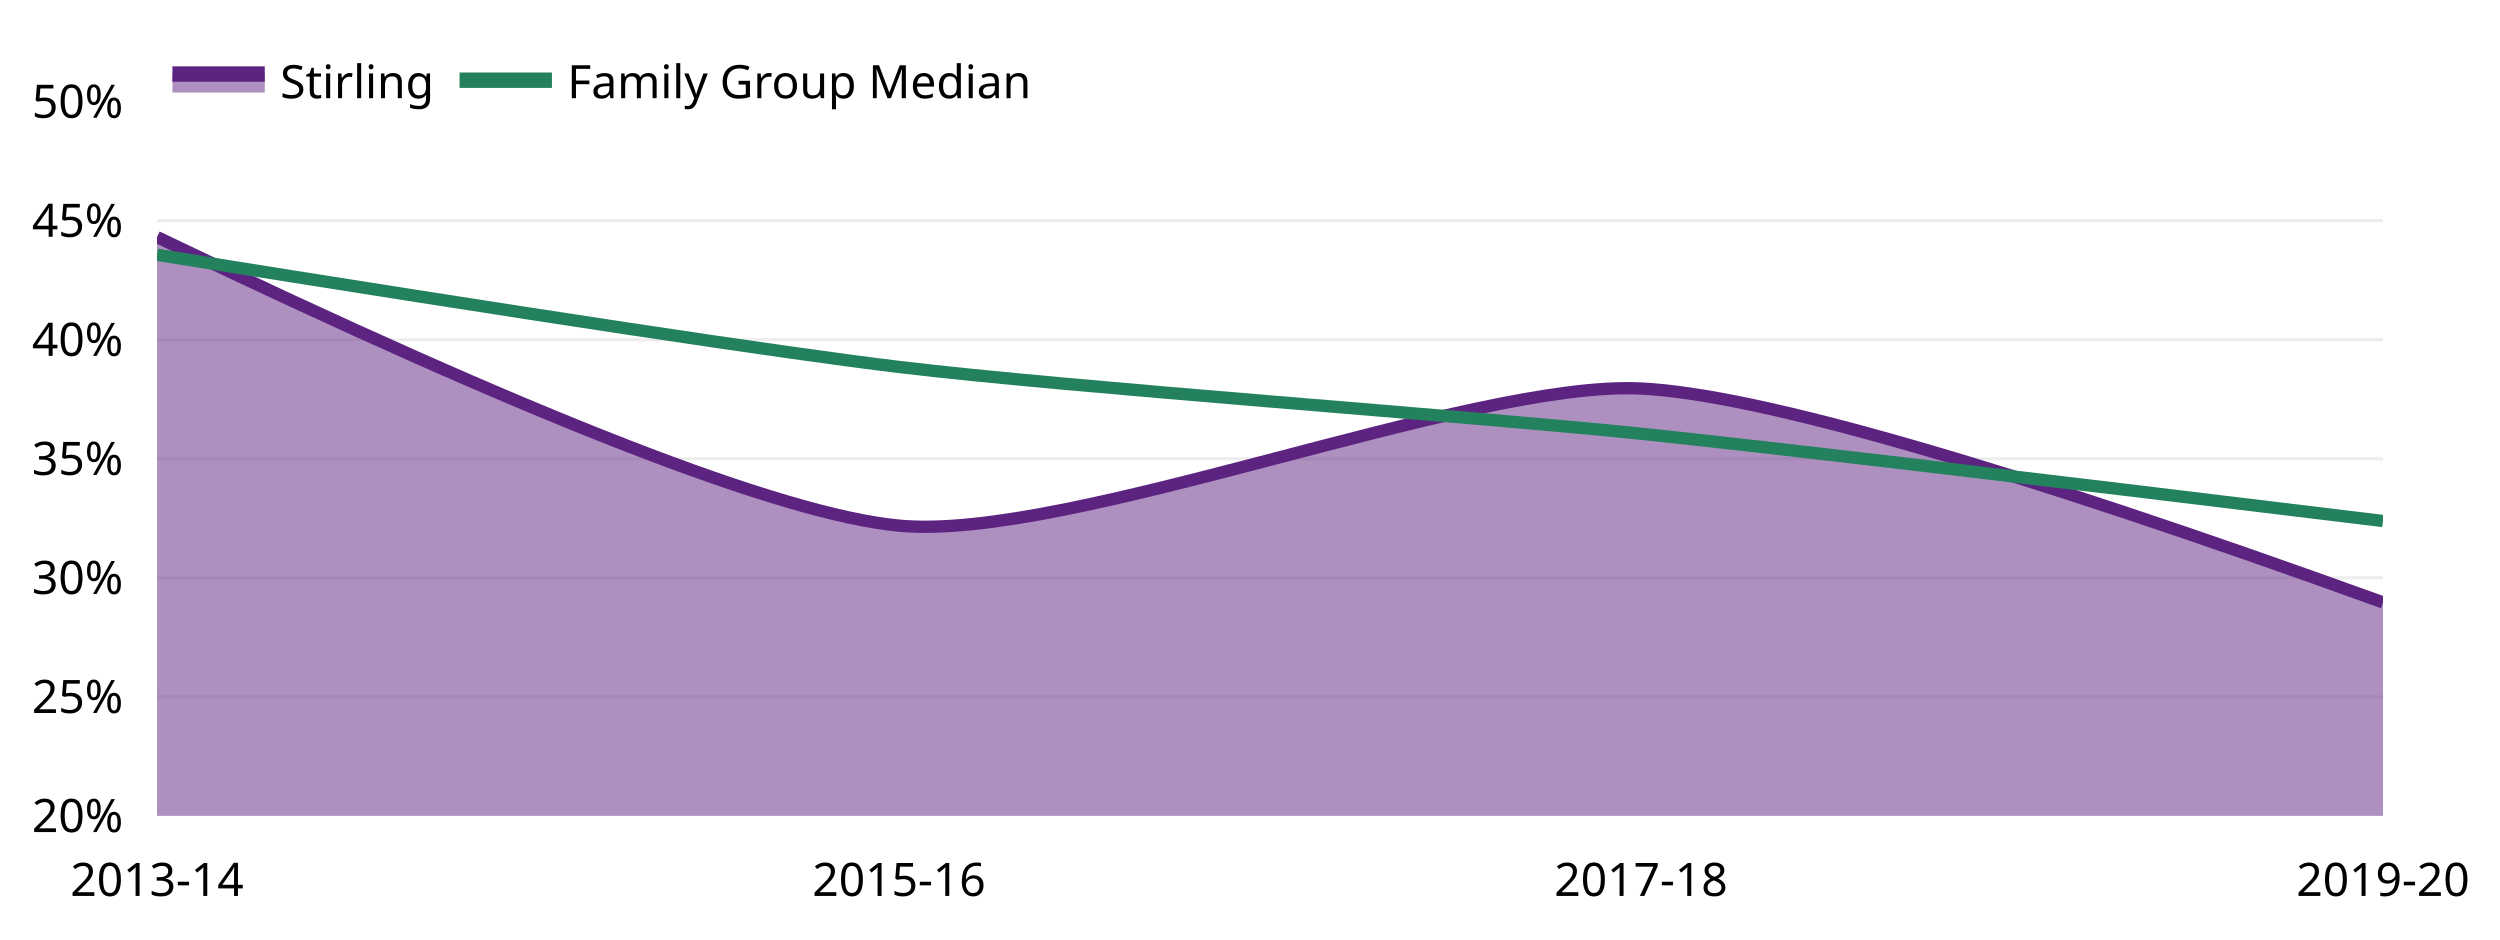
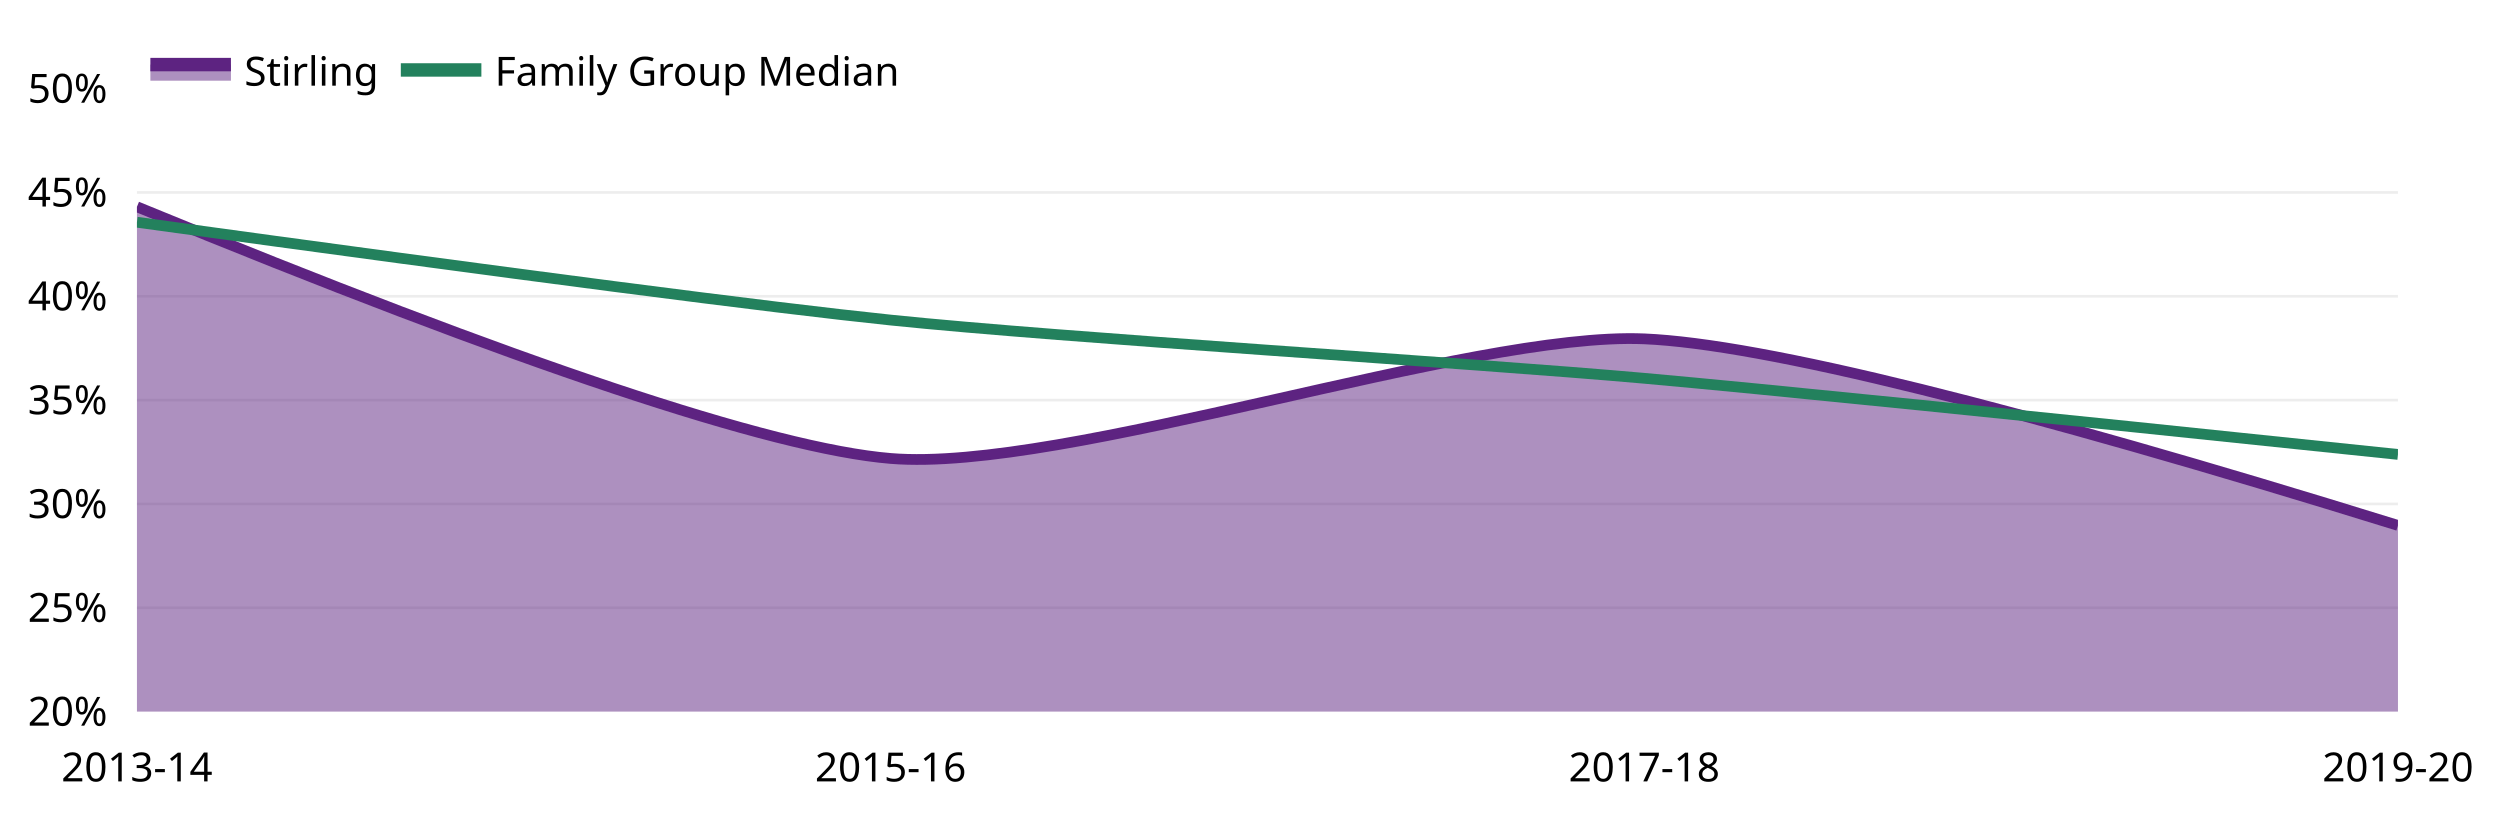
- <svg xmlns="http://www.w3.org/2000/svg" class="main-svg" width="812" height="305" style="" viewBox="0 0 812 305">
-   <rect x="0" y="0" width="812" height="305" style="fill: rgb(255, 255, 255); fill-opacity: 1;" />
-   <defs id="defs-986c21">
+ <svg xmlns="http://www.w3.org/2000/svg" class="main-svg" width="931" height="305" style="" viewBox="0 0 931 305">
+   <rect x="0" y="0" width="931" height="305" style="fill: rgb(255, 255, 255); fill-opacity: 1;" />
+   <defs id="defs-be28de">
    <g class="clips">
-       <clipPath id="clip986c21xyplot" class="plotclip">
-         <rect width="723" height="232" />
+       <clipPath id="clipbe28dexyplot" class="plotclip">
+         <rect width="842" height="232" />
      </clipPath>
-       <clipPath class="axesclip" id="clip986c21x">
-         <rect x="51" y="0" width="723" height="305" />
+       <clipPath class="axesclip" id="clipbe28dex">
+         <rect x="51" y="0" width="842" height="305" />
      </clipPath>
-       <clipPath class="axesclip" id="clip986c21y">
-         <rect x="0" y="33" width="812" height="232" />
+       <clipPath class="axesclip" id="clipbe28dey">
+         <rect x="0" y="33" width="931" height="232" />
      </clipPath>
-       <clipPath class="axesclip" id="clip986c21xy">
-         <rect x="51" y="33" width="723" height="232" />
+       <clipPath class="axesclip" id="clipbe28dexy">
+         <rect x="51" y="33" width="842" height="232" />
      </clipPath>
    </g>
    <g class="gradients" />
    <g class="patterns" />
  </defs>
  <g class="bglayer">
-     <rect class="bg" x="41" y="23" width="743" height="252" style="fill: rgb(0, 0, 0); fill-opacity: 0; stroke-width: 0;" />
+     <rect class="bg" x="41" y="23" width="862" height="252" style="fill: rgb(0, 0, 0); fill-opacity: 0; stroke-width: 0;" />
  </g>
  <g class="layer-below">
    <g class="imagelayer" />
    <g class="shapelayer" />
  </g>
  <g class="cartesianlayer">
    <g class="subplot xy">
      <g class="layer-subplot">
        <g class="shapelayer" />
        <g class="imagelayer" />
      </g>
      <g class="gridlayer">
        <g class="x">
-           <path class="xgrid crisp" transform="translate(292,0)" d="M0,33v232" style="stroke: rgb(255, 255, 255); stroke-opacity: 1; stroke-width: 1px;" />
-           <path class="xgrid crisp" transform="translate(533,0)" d="M0,33v232" style="stroke: rgb(255, 255, 255); stroke-opacity: 1; stroke-width: 1px;" />
+           <path class="xgrid crisp" transform="translate(331.67,0)" d="M0,33v232" style="stroke: rgb(255, 255, 255); stroke-opacity: 1; stroke-width: 1px;" />
+           <path class="xgrid crisp" transform="translate(612.33,0)" d="M0,33v232" style="stroke: rgb(255, 255, 255); stroke-opacity: 1; stroke-width: 1px;" />
        </g>
        <g class="y">
-           <path class="ygrid crisp" transform="translate(0,226.33)" d="M51,0h723" style="stroke: rgb(237, 237, 237); stroke-opacity: 1; stroke-width: 1px;" />
-           <path class="ygrid crisp" transform="translate(0,187.67)" d="M51,0h723" style="stroke: rgb(237, 237, 237); stroke-opacity: 1; stroke-width: 1px;" />
-           <path class="ygrid crisp" transform="translate(0,149)" d="M51,0h723" style="stroke: rgb(237, 237, 237); stroke-opacity: 1; stroke-width: 1px;" />
-           <path class="ygrid crisp" transform="translate(0,110.33)" d="M51,0h723" style="stroke: rgb(237, 237, 237); stroke-opacity: 1; stroke-width: 1px;" />
-           <path class="ygrid crisp" transform="translate(0,71.67)" d="M51,0h723" style="stroke: rgb(237, 237, 237); stroke-opacity: 1; stroke-width: 1px;" />
+           <path class="ygrid crisp" transform="translate(0,226.33)" d="M51,0h842" style="stroke: rgb(237, 237, 237); stroke-opacity: 1; stroke-width: 1px;" />
+           <path class="ygrid crisp" transform="translate(0,187.67)" d="M51,0h842" style="stroke: rgb(237, 237, 237); stroke-opacity: 1; stroke-width: 1px;" />
+           <path class="ygrid crisp" transform="translate(0,149)" d="M51,0h842" style="stroke: rgb(237, 237, 237); stroke-opacity: 1; stroke-width: 1px;" />
+           <path class="ygrid crisp" transform="translate(0,110.33)" d="M51,0h842" style="stroke: rgb(237, 237, 237); stroke-opacity: 1; stroke-width: 1px;" />
+           <path class="ygrid crisp" transform="translate(0,71.67)" d="M51,0h842" style="stroke: rgb(237, 237, 237); stroke-opacity: 1; stroke-width: 1px;" />
        </g>
      </g>
      <g class="zerolinelayer" />
      <path class="xlines-below" />
      <path class="ylines-below" />
      <g class="overlines-below" />
      <g class="xaxislayer-below" />
      <g class="yaxislayer-below" />
      <g class="overaxes-below" />
-       <g class="plot" transform="translate(51,33)" clip-path="url(#clip986c21xyplot)">
+       <g class="plot" transform="translate(51,33)" clip-path="url(#clipbe28dexyplot)">
        <g class="scatterlayer mlayer">
-           <g class="trace scatter trace53594c" style="stroke-miterlimit: 2;">
+           <g class="trace scatter tracec38995" style="stroke-miterlimit: 2;">
            <g class="fills">
              <g>
-                 <path class="js-fill" d="M723,386.67L0,386.67L0,44Q183.99,132.35 241,137.73C296.5,142.97 426.09,90.45 482,93.19Q538.56,95.96 723,162.67" style="fill: rgb(93, 35, 129); fill-opacity: 0.5; stroke-width: 0;" />
+                 <path class="js-fill" d="M842,386.67L0,386.67L0,44Q214.51,132.26 280.67,137.73C345.51,143.09 496.12,90.41 561.33,93.19Q627.1,96 842,162.67" style="fill: rgb(93, 35, 129); fill-opacity: 0.5; stroke-width: 0;" />
              </g>
            </g>
            <g class="errorbars" />
            <g class="lines">
-               <path class="js-line" d="M0,44Q183.99,132.35 241,137.73C296.5,142.97 426.09,90.45 482,93.19Q538.56,95.96 723,162.67" style="vector-effect: non-scaling-stroke; fill: none; stroke: rgb(93, 35, 129); stroke-opacity: 1; stroke-width: 4px; opacity: 1;" />
+               <path class="js-line" d="M0,44Q214.51,132.26 280.67,137.73C345.51,143.09 496.12,90.41 561.33,93.19Q627.1,96 842,162.67" style="vector-effect: non-scaling-stroke; fill: none; stroke: rgb(93, 35, 129); stroke-opacity: 1; stroke-width: 4px; opacity: 1;" />
            </g>
            <g class="points" />
            <g class="text" />
          </g>
-           <g class="trace scatter trace7c9af6" style="stroke-miterlimit: 2; opacity: 1;">
+           <g class="trace scatter tracef58c22" style="stroke-miterlimit: 2; opacity: 1;">
            <g class="fills" />
            <g class="errorbars" />
            <g class="lines">
-               <path class="js-line" d="M0,49.76Q184.66,79.4 241,86.19C297.13,92.95 425.81,102.05 482,107.88Q538.27,113.72 723,136.23" style="vector-effect: non-scaling-stroke; fill: none; stroke: rgb(35, 129, 93); stroke-opacity: 1; stroke-width: 4px; opacity: 1;" />
+               <path class="js-line" d="M0,49.76Q215.09,79.4 280.67,86.19C346.07,92.96 495.88,102.05 561.33,107.88Q626.85,113.72 842,136.23" style="vector-effect: non-scaling-stroke; fill: none; stroke: rgb(35, 129, 93); stroke-opacity: 1; stroke-width: 4px; opacity: 1;" />
            </g>
            <g class="points" />
            <g class="text" />
          </g>
        </g>
      </g>
      <g class="overplot" />
      <path class="xlines-above crisp" d="M0,0" style="fill: none;" />
      <path class="ylines-above crisp" d="M0,0" style="fill: none;" />
      <g class="overlines-above" />
      <g class="xaxislayer-above">
        <g class="xtick">
          <text text-anchor="middle" x="0" y="291" transform="translate(51,0)" style="font-family: 'Segoe UI Semibold'; font-size: 15px; fill: rgb(0, 0, 0); fill-opacity: 1; white-space: pre; opacity: 1;">2013-14</text>
        </g>
        <g class="xtick">
-           <text text-anchor="middle" x="0" y="291" transform="translate(292,0)" style="font-family: 'Segoe UI Semibold'; font-size: 15px; fill: rgb(0, 0, 0); fill-opacity: 1; white-space: pre; opacity: 1;">2015-16</text>
+           <text text-anchor="middle" x="0" y="291" transform="translate(331.67,0)" style="font-family: 'Segoe UI Semibold'; font-size: 15px; fill: rgb(0, 0, 0); fill-opacity: 1; white-space: pre; opacity: 1;">2015-16</text>
        </g>
        <g class="xtick">
-           <text text-anchor="middle" x="0" y="291" transform="translate(533,0)" style="font-family: 'Segoe UI Semibold'; font-size: 15px; fill: rgb(0, 0, 0); fill-opacity: 1; white-space: pre; opacity: 1;">2017-18</text>
+           <text text-anchor="middle" x="0" y="291" transform="translate(612.33,0)" style="font-family: 'Segoe UI Semibold'; font-size: 15px; fill: rgb(0, 0, 0); fill-opacity: 1; white-space: pre; opacity: 1;">2017-18</text>
        </g>
        <g class="xtick">
-           <text text-anchor="middle" x="0" y="291" transform="translate(774,0)" style="font-family: 'Segoe UI Semibold'; font-size: 15px; fill: rgb(0, 0, 0); fill-opacity: 1; white-space: pre; opacity: 1;">2019-20</text>
+           <text text-anchor="middle" x="0" y="291" transform="translate(893,0)" style="font-family: 'Segoe UI Semibold'; font-size: 15px; fill: rgb(0, 0, 0); fill-opacity: 1; white-space: pre; opacity: 1;">2019-20</text>
        </g>
      </g>
      <g class="yaxislayer-above">
        <g class="ytick">
          <text text-anchor="end" x="40" y="5.25" transform="translate(0,265)" style="font-family: 'Segoe UI Semibold'; font-size: 15px; fill: rgb(0, 0, 0); fill-opacity: 1; white-space: pre; opacity: 1;">20%</text>
        </g>
        <g class="ytick">
          <text text-anchor="end" x="40" y="5.25" style="font-family: 'Segoe UI Semibold'; font-size: 15px; fill: rgb(0, 0, 0); fill-opacity: 1; white-space: pre; opacity: 1;" transform="translate(0,226.33)">25%</text>
        </g>
        <g class="ytick">
          <text text-anchor="end" x="40" y="5.25" style="font-family: 'Segoe UI Semibold'; font-size: 15px; fill: rgb(0, 0, 0); fill-opacity: 1; white-space: pre; opacity: 1;" transform="translate(0,187.67)">30%</text>
        </g>
        <g class="ytick">
          <text text-anchor="end" x="40" y="5.25" style="font-family: 'Segoe UI Semibold'; font-size: 15px; fill: rgb(0, 0, 0); fill-opacity: 1; white-space: pre; opacity: 1;" transform="translate(0,149)">35%</text>
        </g>
        <g class="ytick">
          <text text-anchor="end" x="40" y="5.25" style="font-family: 'Segoe UI Semibold'; font-size: 15px; fill: rgb(0, 0, 0); fill-opacity: 1; white-space: pre; opacity: 1;" transform="translate(0,110.33)">40%</text>
        </g>
        <g class="ytick">
          <text text-anchor="end" x="40" y="5.25" style="font-family: 'Segoe UI Semibold'; font-size: 15px; fill: rgb(0, 0, 0); fill-opacity: 1; white-space: pre; opacity: 1;" transform="translate(0,71.67)">45%</text>
        </g>
        <g class="ytick">
          <text text-anchor="end" x="40" y="5.25" style="font-family: 'Segoe UI Semibold'; font-size: 15px; fill: rgb(0, 0, 0); fill-opacity: 1; white-space: pre; opacity: 1;" transform="translate(0,33)">50%</text>
        </g>
      </g>
      <g class="overaxes-above" />
    </g>
  </g>
  <g class="polarlayer" />
  <g class="smithlayer" />
  <g class="ternarylayer" />
  <g class="geolayer" />
  <g class="funnelarealayer" />
  <g class="pielayer" />
  <g class="iciclelayer" />
  <g class="treemaplayer" />
  <g class="sunburstlayer" />
  <g class="glimages" />
-   <defs id="topdefs-986c21">
+   <defs id="topdefs-be28de">
    <g class="clips" />
-     <clipPath id="legend986c21">
+     <clipPath id="legendbe28de">
      <rect width="285" height="33" x="0" y="0" />
    </clipPath>
  </defs>
  <g class="layer-above">
    <g class="imagelayer" />
    <g class="shapelayer" />
  </g>
  <g class="infolayer">
    <g class="legend" pointer-events="all" transform="translate(51,9.8)">
      <rect class="bg" shape-rendering="crispEdges" width="285" height="33" x="0" y="0" style="stroke: rgb(68, 68, 68); stroke-opacity: 1; fill: rgb(0, 0, 0); fill-opacity: 0; stroke-width: 0px;" />
-       <g class="scrollbox" transform="" clip-path="url(#legend986c21)">
+       <g class="scrollbox" transform="" clip-path="url(#legendbe28de)">
        <g class="groups">
          <g class="traces" transform="translate(0,16.25)" style="opacity: 1;">
            <text class="legendtext" text-anchor="start" x="40" y="5.85" style="font-family: 'Segoe UI Semibold'; font-size: 15px; fill: rgb(0, 0, 0); fill-opacity: 1; white-space: pre;">Stirling</text>
            <g class="layers">
              <g class="legendfill">
                <path class="js-fill" d="M5,-2h30v6h-30z" style="stroke-width: 0; fill: rgb(93, 35, 129); fill-opacity: 0.5;" />
              </g>
              <g class="legendlines">
                <path class="js-line" d="M5,-2h30" style="fill: none; stroke: rgb(93, 35, 129); stroke-opacity: 1; stroke-width: 5px;" />
              </g>
              <g class="legendsymbols">
                <g class="legendpoints" />
              </g>
            </g>
            <rect class="legendtoggle" x="0" y="-11.25" width="90.766" height="22.5" style="fill: rgb(0, 0, 0); fill-opacity: 0;" />
          </g>
          <g class="traces" transform="translate(93.26562,16.25)" style="opacity: 1;">
            <text class="legendtext" text-anchor="start" x="40" y="5.85" style="font-family: 'Segoe UI Semibold'; font-size: 15px; fill: rgb(0, 0, 0); fill-opacity: 1; white-space: pre;">Family Group Median</text>
            <g class="layers" style="opacity: 1;">
              <g class="legendfill" />
              <g class="legendlines">
                <path class="js-line" d="M5,0h30" style="fill: none; stroke: rgb(35, 129, 93); stroke-opacity: 1; stroke-width: 5px;" />
              </g>
              <g class="legendsymbols">
                <g class="legendpoints" />
              </g>
            </g>
            <rect class="legendtoggle" x="0" y="-11.25" width="188.609" height="22.5" style="fill: rgb(0, 0, 0); fill-opacity: 0;" />
          </g>
        </g>
      </g>
      <rect class="scrollbar" rx="20" ry="3" width="0" height="0" x="0" y="0" style="fill: rgb(128, 139, 164); fill-opacity: 1;" />
    </g>
    <g class="g-gtitle" />
    <g class="g-xtitle" />
    <g class="g-ytitle" />
  </g>
</svg>
